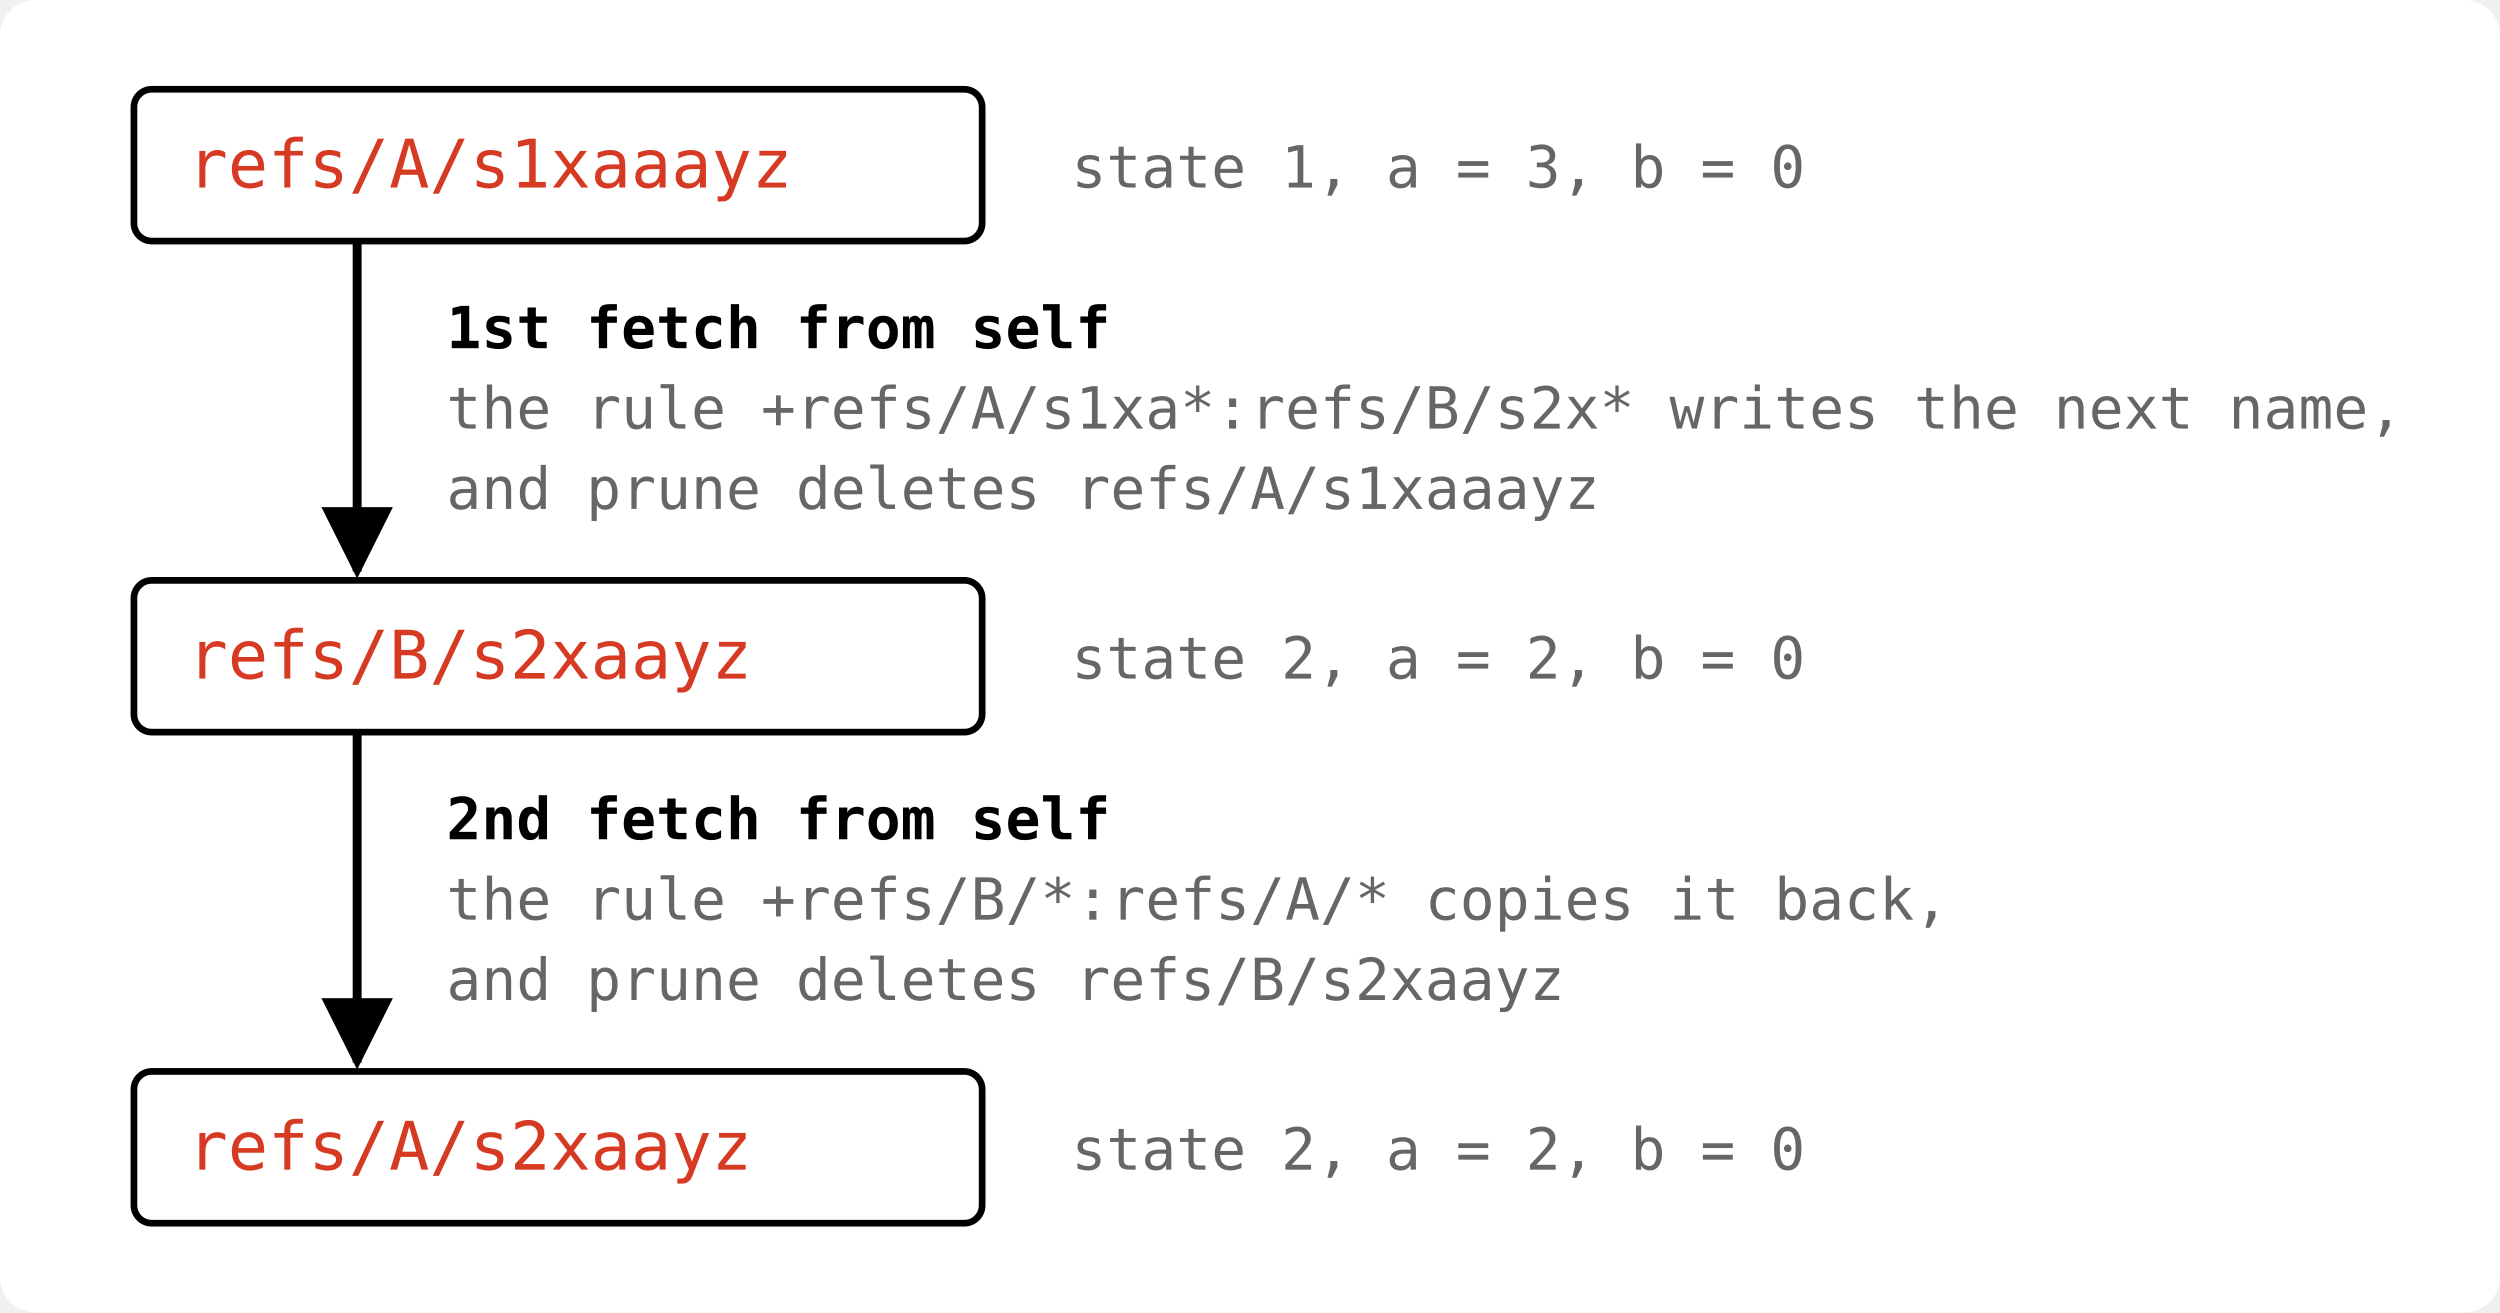
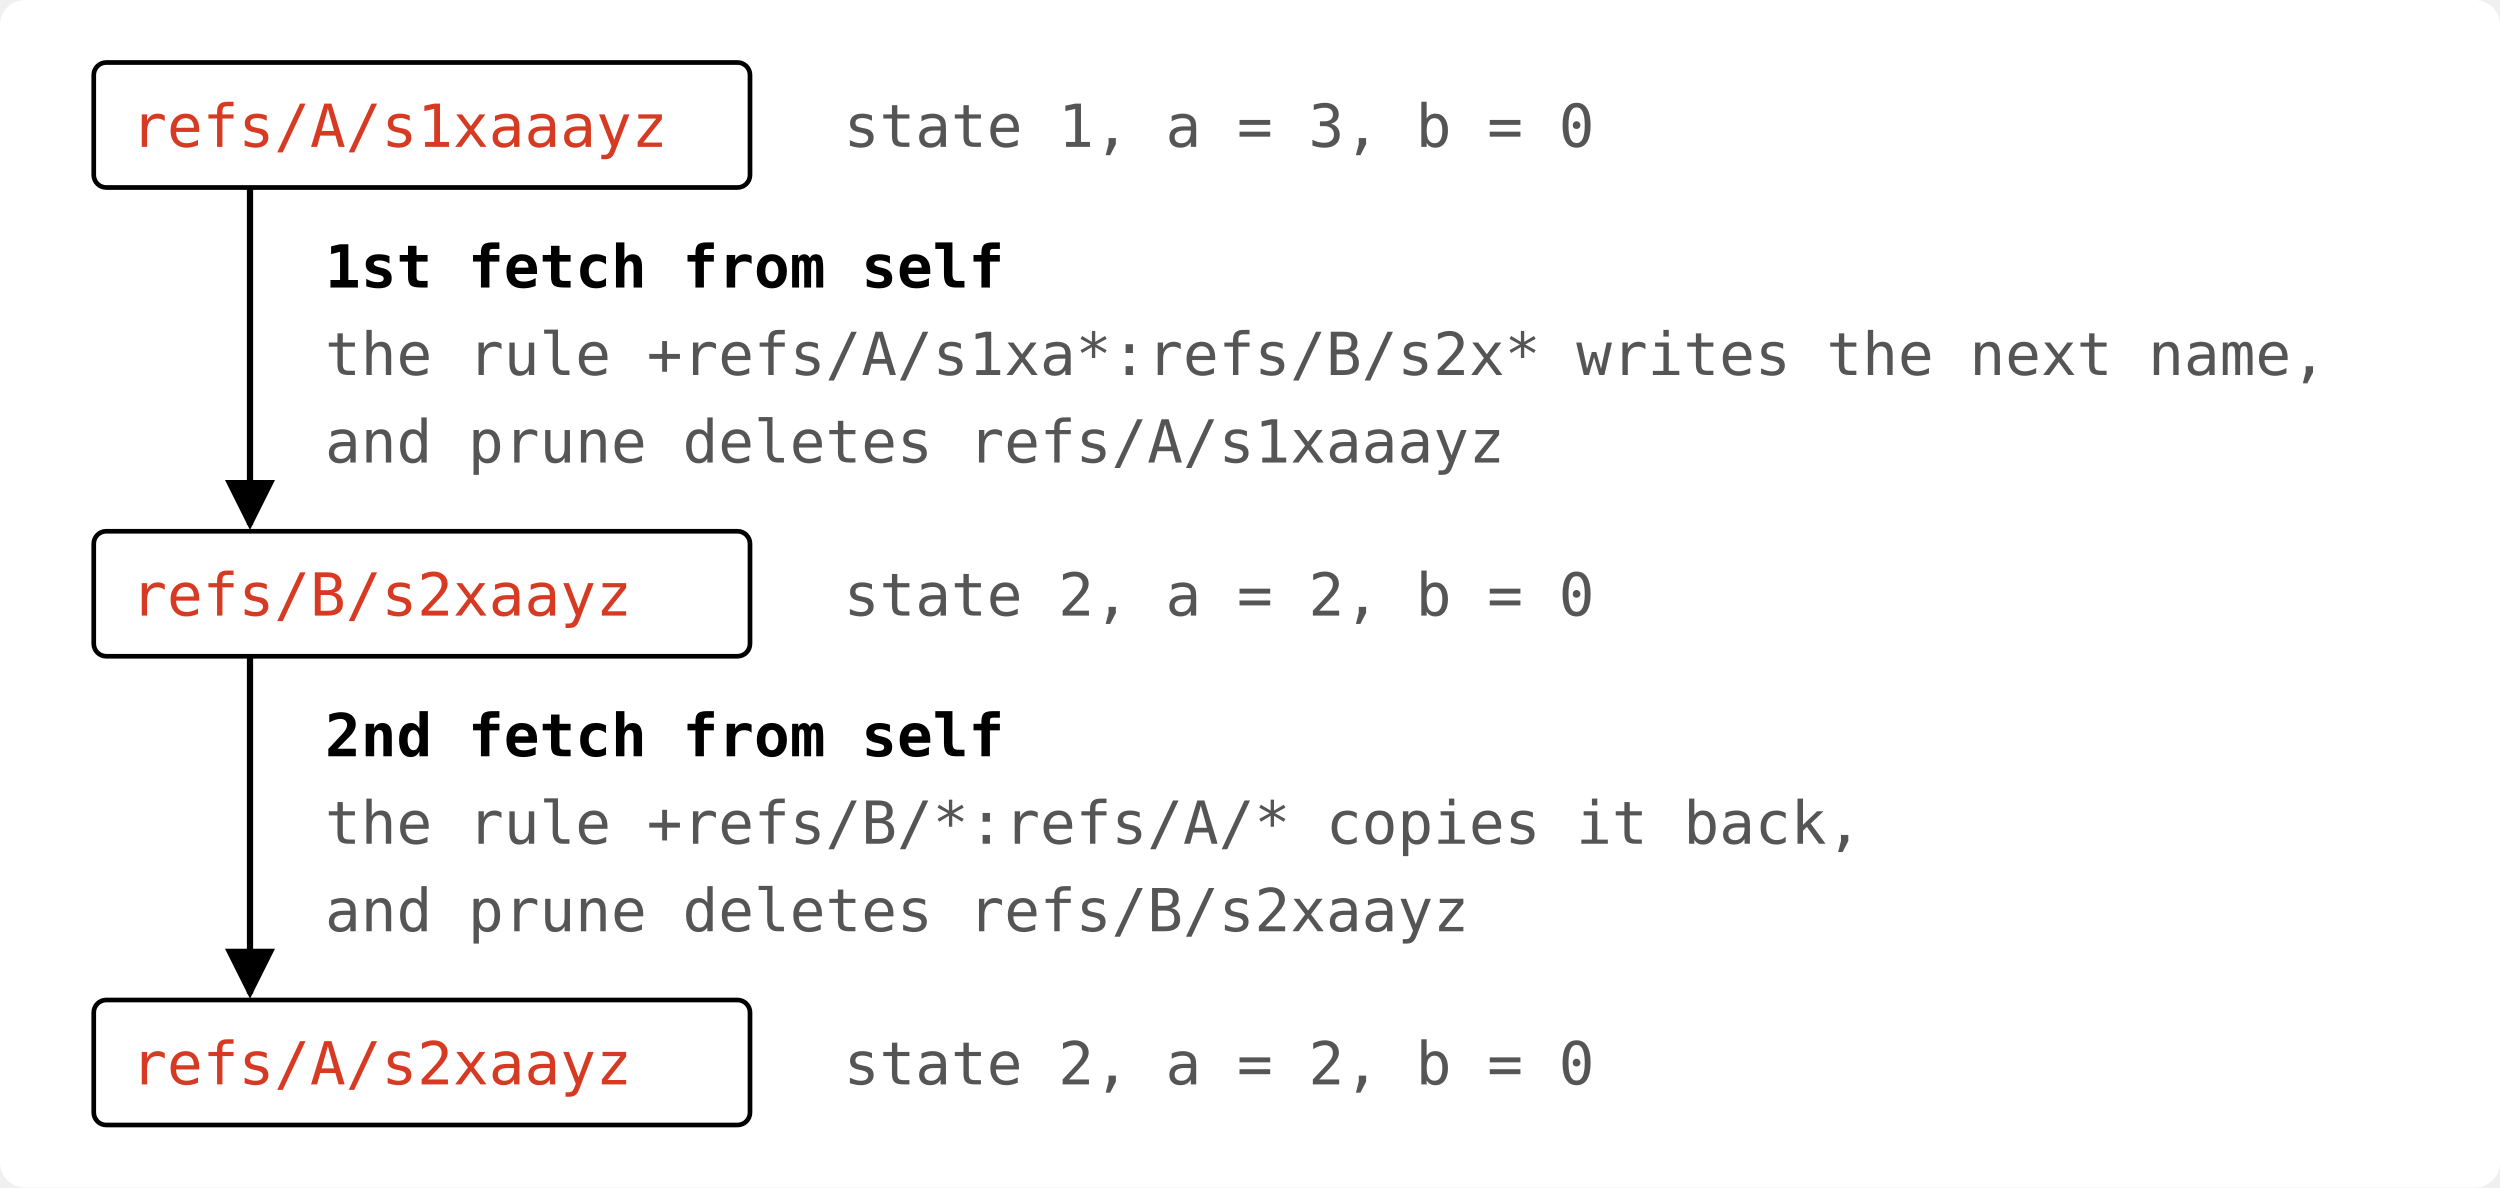
- <svg xmlns="http://www.w3.org/2000/svg" viewBox="0 0 560 294" width="560" height="294" font-family="ui-monospace, SFMono-Regular, Menlo, Consolas, monospace" font-size="15">
+ <svg xmlns="http://www.w3.org/2000/svg" viewBox="0 0 800 380" width="800" height="380" font-family="ui-monospace, SFMono-Regular, Menlo, Consolas, monospace" font-size="19">
  <defs>
    <marker id="arrow" viewBox="0 0 10 10" refX="9" refY="5" markerWidth="8" markerHeight="8" orient="auto">
      <path d="M0,0 L10,5 L0,10 z" fill="#000" />
    </marker>
  </defs>
-   <rect width="560" height="294" rx="8" fill="#fff" />
-   <rect x="30" y="20" width="190" height="34" rx="4" fill="none" stroke="#000" stroke-width="1.5" />
-   <text x="42" y="42" fill="#d63a22">refs/A/s1xaaayz</text>
-   <text x="240" y="42" fill="#666" font-size="13">state 1, a = 3, b = 0</text>
-   <path d="M80,54 V128" fill="none" stroke="#000" stroke-width="2" marker-end="url(#arrow)" />
-   <text x="100" y="78" font-size="13" font-weight="bold">1st fetch from self</text>
-   <text x="100" y="96" font-size="13" fill="#666">the rule +refs/A/s1xa*:refs/B/s2x* writes the next name,</text>
-   <text x="100" y="114" font-size="13" fill="#666">and prune deletes refs/A/s1xaaayz</text>
-   <rect x="30" y="130" width="190" height="34" rx="4" fill="none" stroke="#000" stroke-width="1.5" />
-   <text x="42" y="152" fill="#d63a22">refs/B/s2xaayz</text>
-   <text x="240" y="152" fill="#666" font-size="13">state 2, a = 2, b = 0</text>
-   <path d="M80,164 V238" fill="none" stroke="#000" stroke-width="2" marker-end="url(#arrow)" />
-   <text x="100" y="188" font-size="13" font-weight="bold">2nd fetch from self</text>
-   <text x="100" y="206" font-size="13" fill="#666">the rule +refs/B/*:refs/A/* copies it back,</text>
-   <text x="100" y="224" font-size="13" fill="#666">and prune deletes refs/B/s2xaayz</text>
-   <rect x="30" y="240" width="190" height="34" rx="4" fill="none" stroke="#000" stroke-width="1.5" />
-   <text x="42" y="262" fill="#d63a22">refs/A/s2xaayz</text>
-   <text x="240" y="262" fill="#666" font-size="13">state 2, a = 2, b = 0</text>
+   <rect width="800" height="380" rx="8" fill="#fff" />
+   <rect x="30" y="20" width="210" height="40" rx="4" fill="none" stroke="#000" stroke-width="1.5" />
+   <text x="42" y="47" fill="#d63a22">refs/A/s1xaaayz</text>
+   <text x="270" y="47" fill="#555">state 1, a = 3, b = 0</text>
+   <path d="M80,60 V168" fill="none" stroke="#000" stroke-width="2" marker-end="url(#arrow)" />
+   <text x="104" y="92" font-weight="bold">1st fetch from self</text>
+   <text x="104" y="120" fill="#555">the rule +refs/A/s1xa*:refs/B/s2x* writes the next name,</text>
+   <text x="104" y="148" fill="#555">and prune deletes refs/A/s1xaaayz</text>
+   <rect x="30" y="170" width="210" height="40" rx="4" fill="none" stroke="#000" stroke-width="1.5" />
+   <text x="42" y="197" fill="#d63a22">refs/B/s2xaayz</text>
+   <text x="270" y="197" fill="#555">state 2, a = 2, b = 0</text>
+   <path d="M80,210 V318" fill="none" stroke="#000" stroke-width="2" marker-end="url(#arrow)" />
+   <text x="104" y="242" font-weight="bold">2nd fetch from self</text>
+   <text x="104" y="270" fill="#555">the rule +refs/B/*:refs/A/* copies it back,</text>
+   <text x="104" y="298" fill="#555">and prune deletes refs/B/s2xaayz</text>
+   <rect x="30" y="320" width="210" height="40" rx="4" fill="none" stroke="#000" stroke-width="1.5" />
+   <text x="42" y="347" fill="#d63a22">refs/A/s2xaayz</text>
+   <text x="270" y="347" fill="#555">state 2, a = 2, b = 0</text>
</svg>
